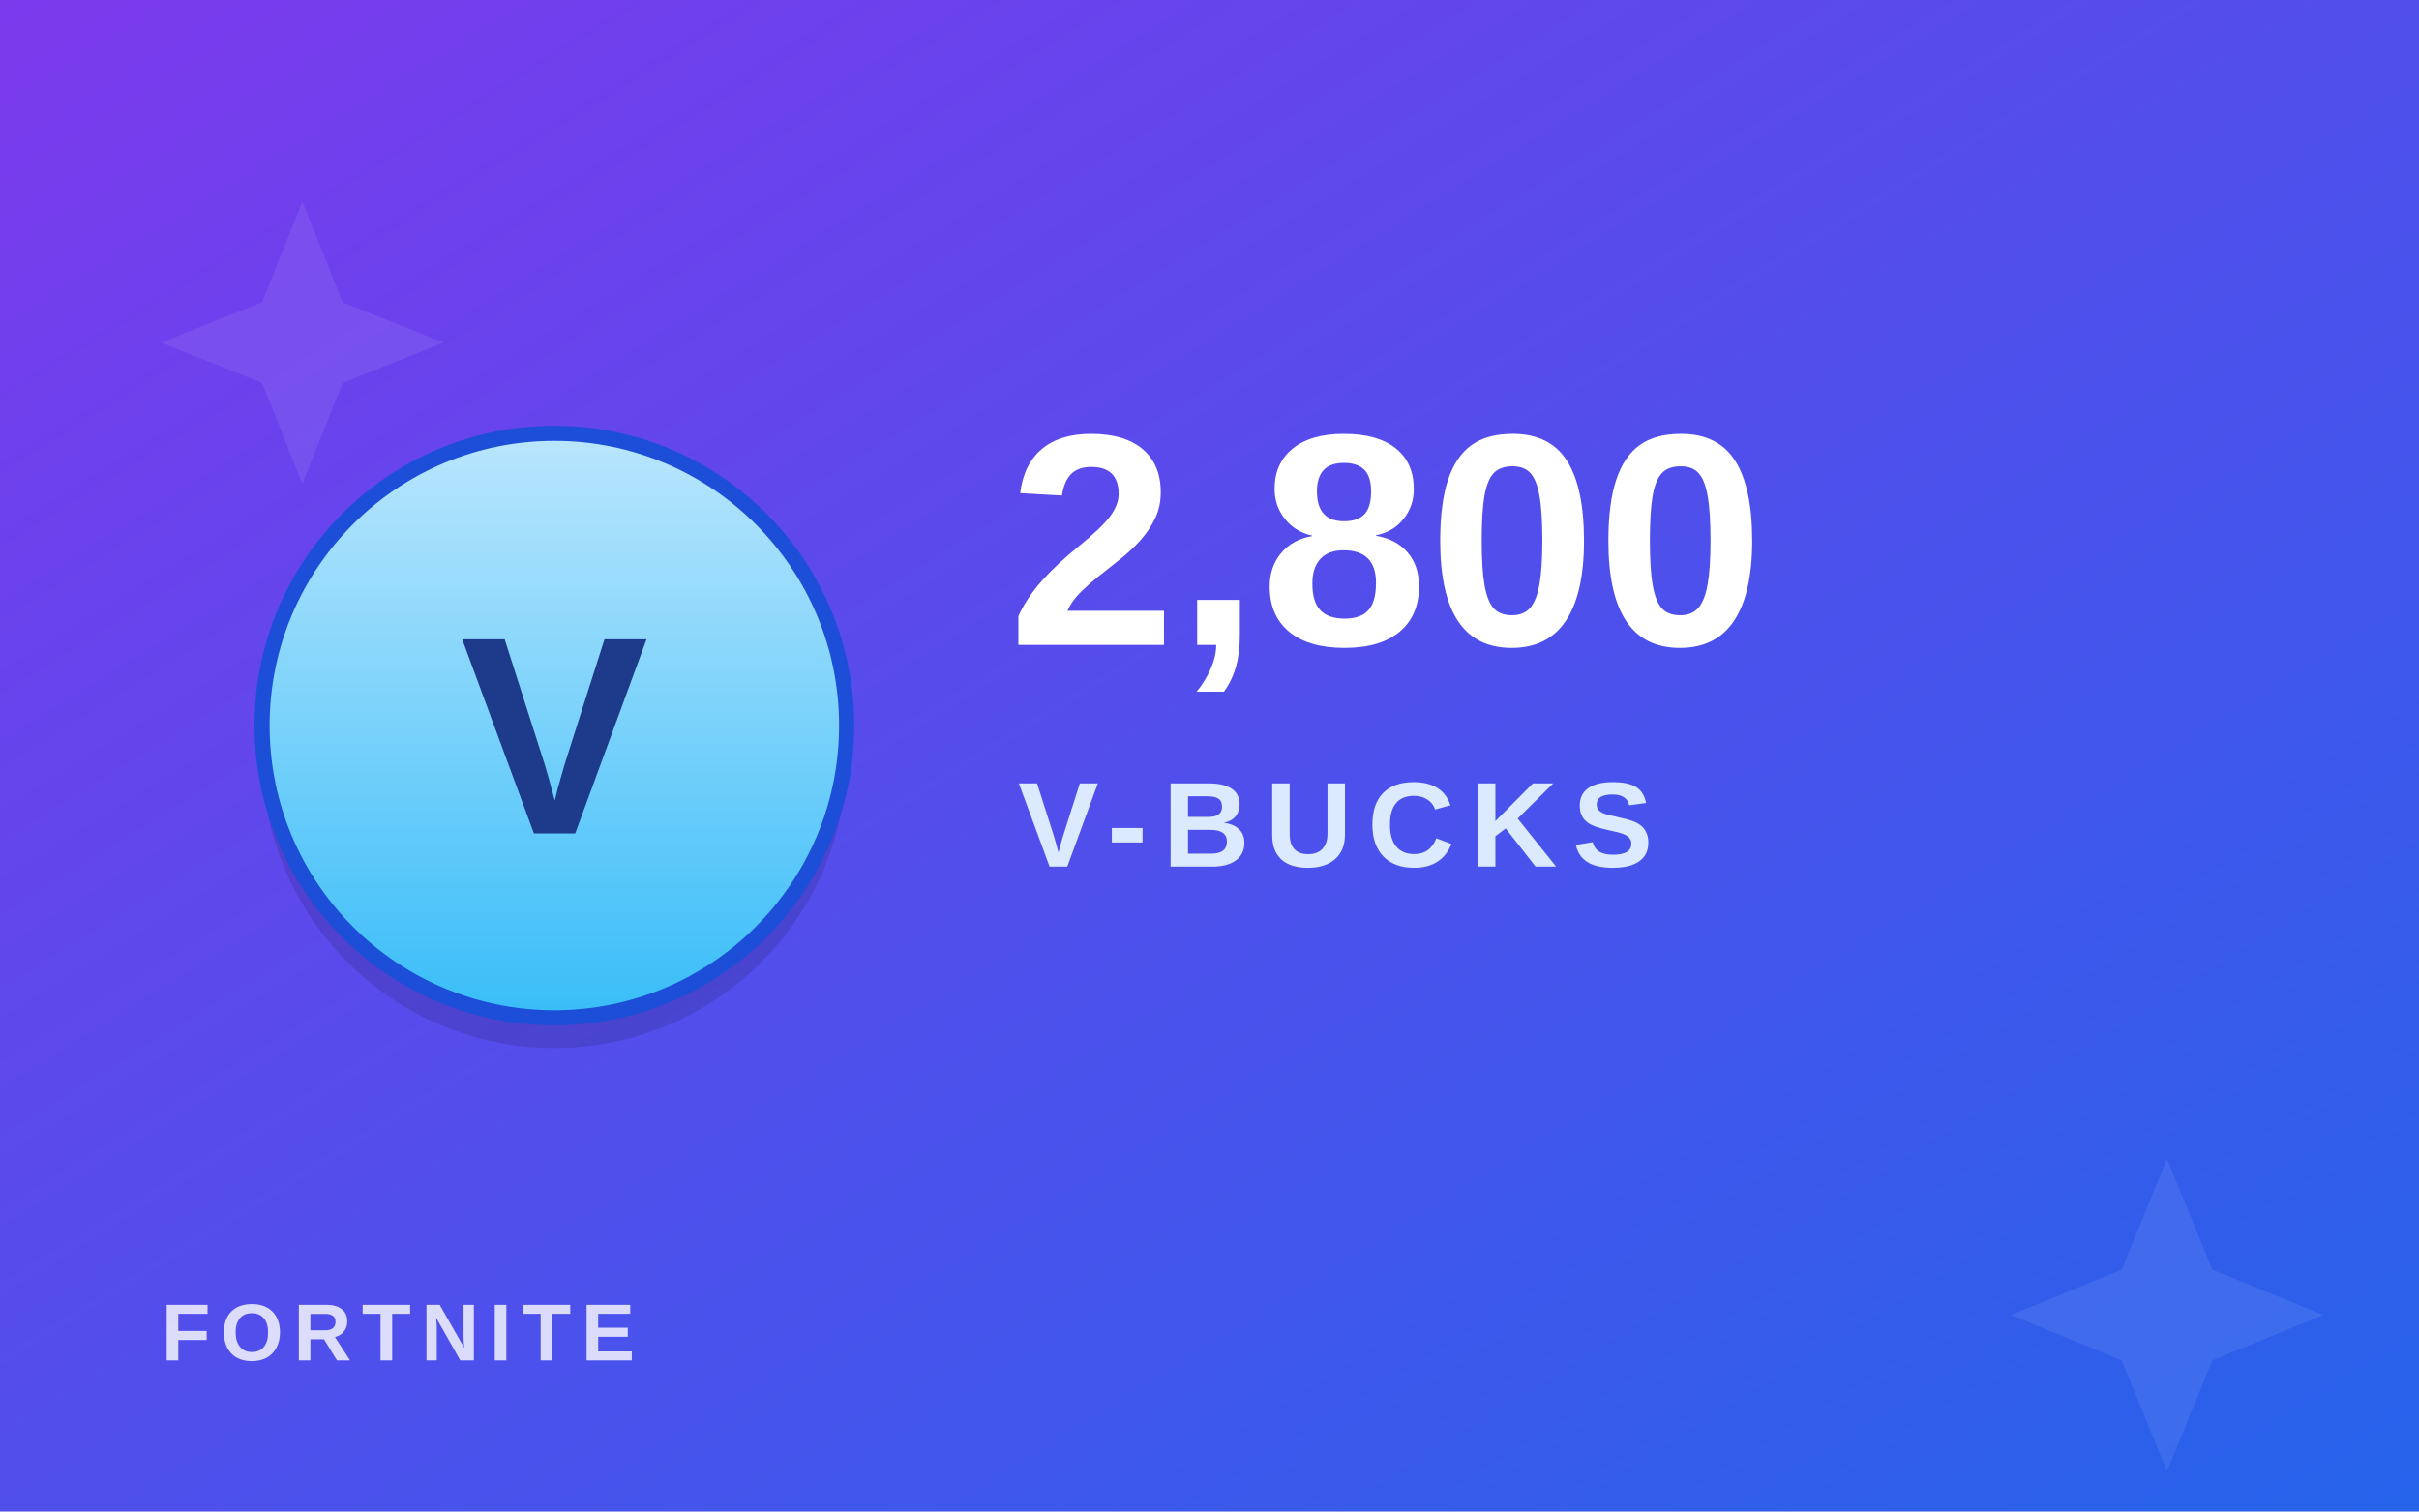
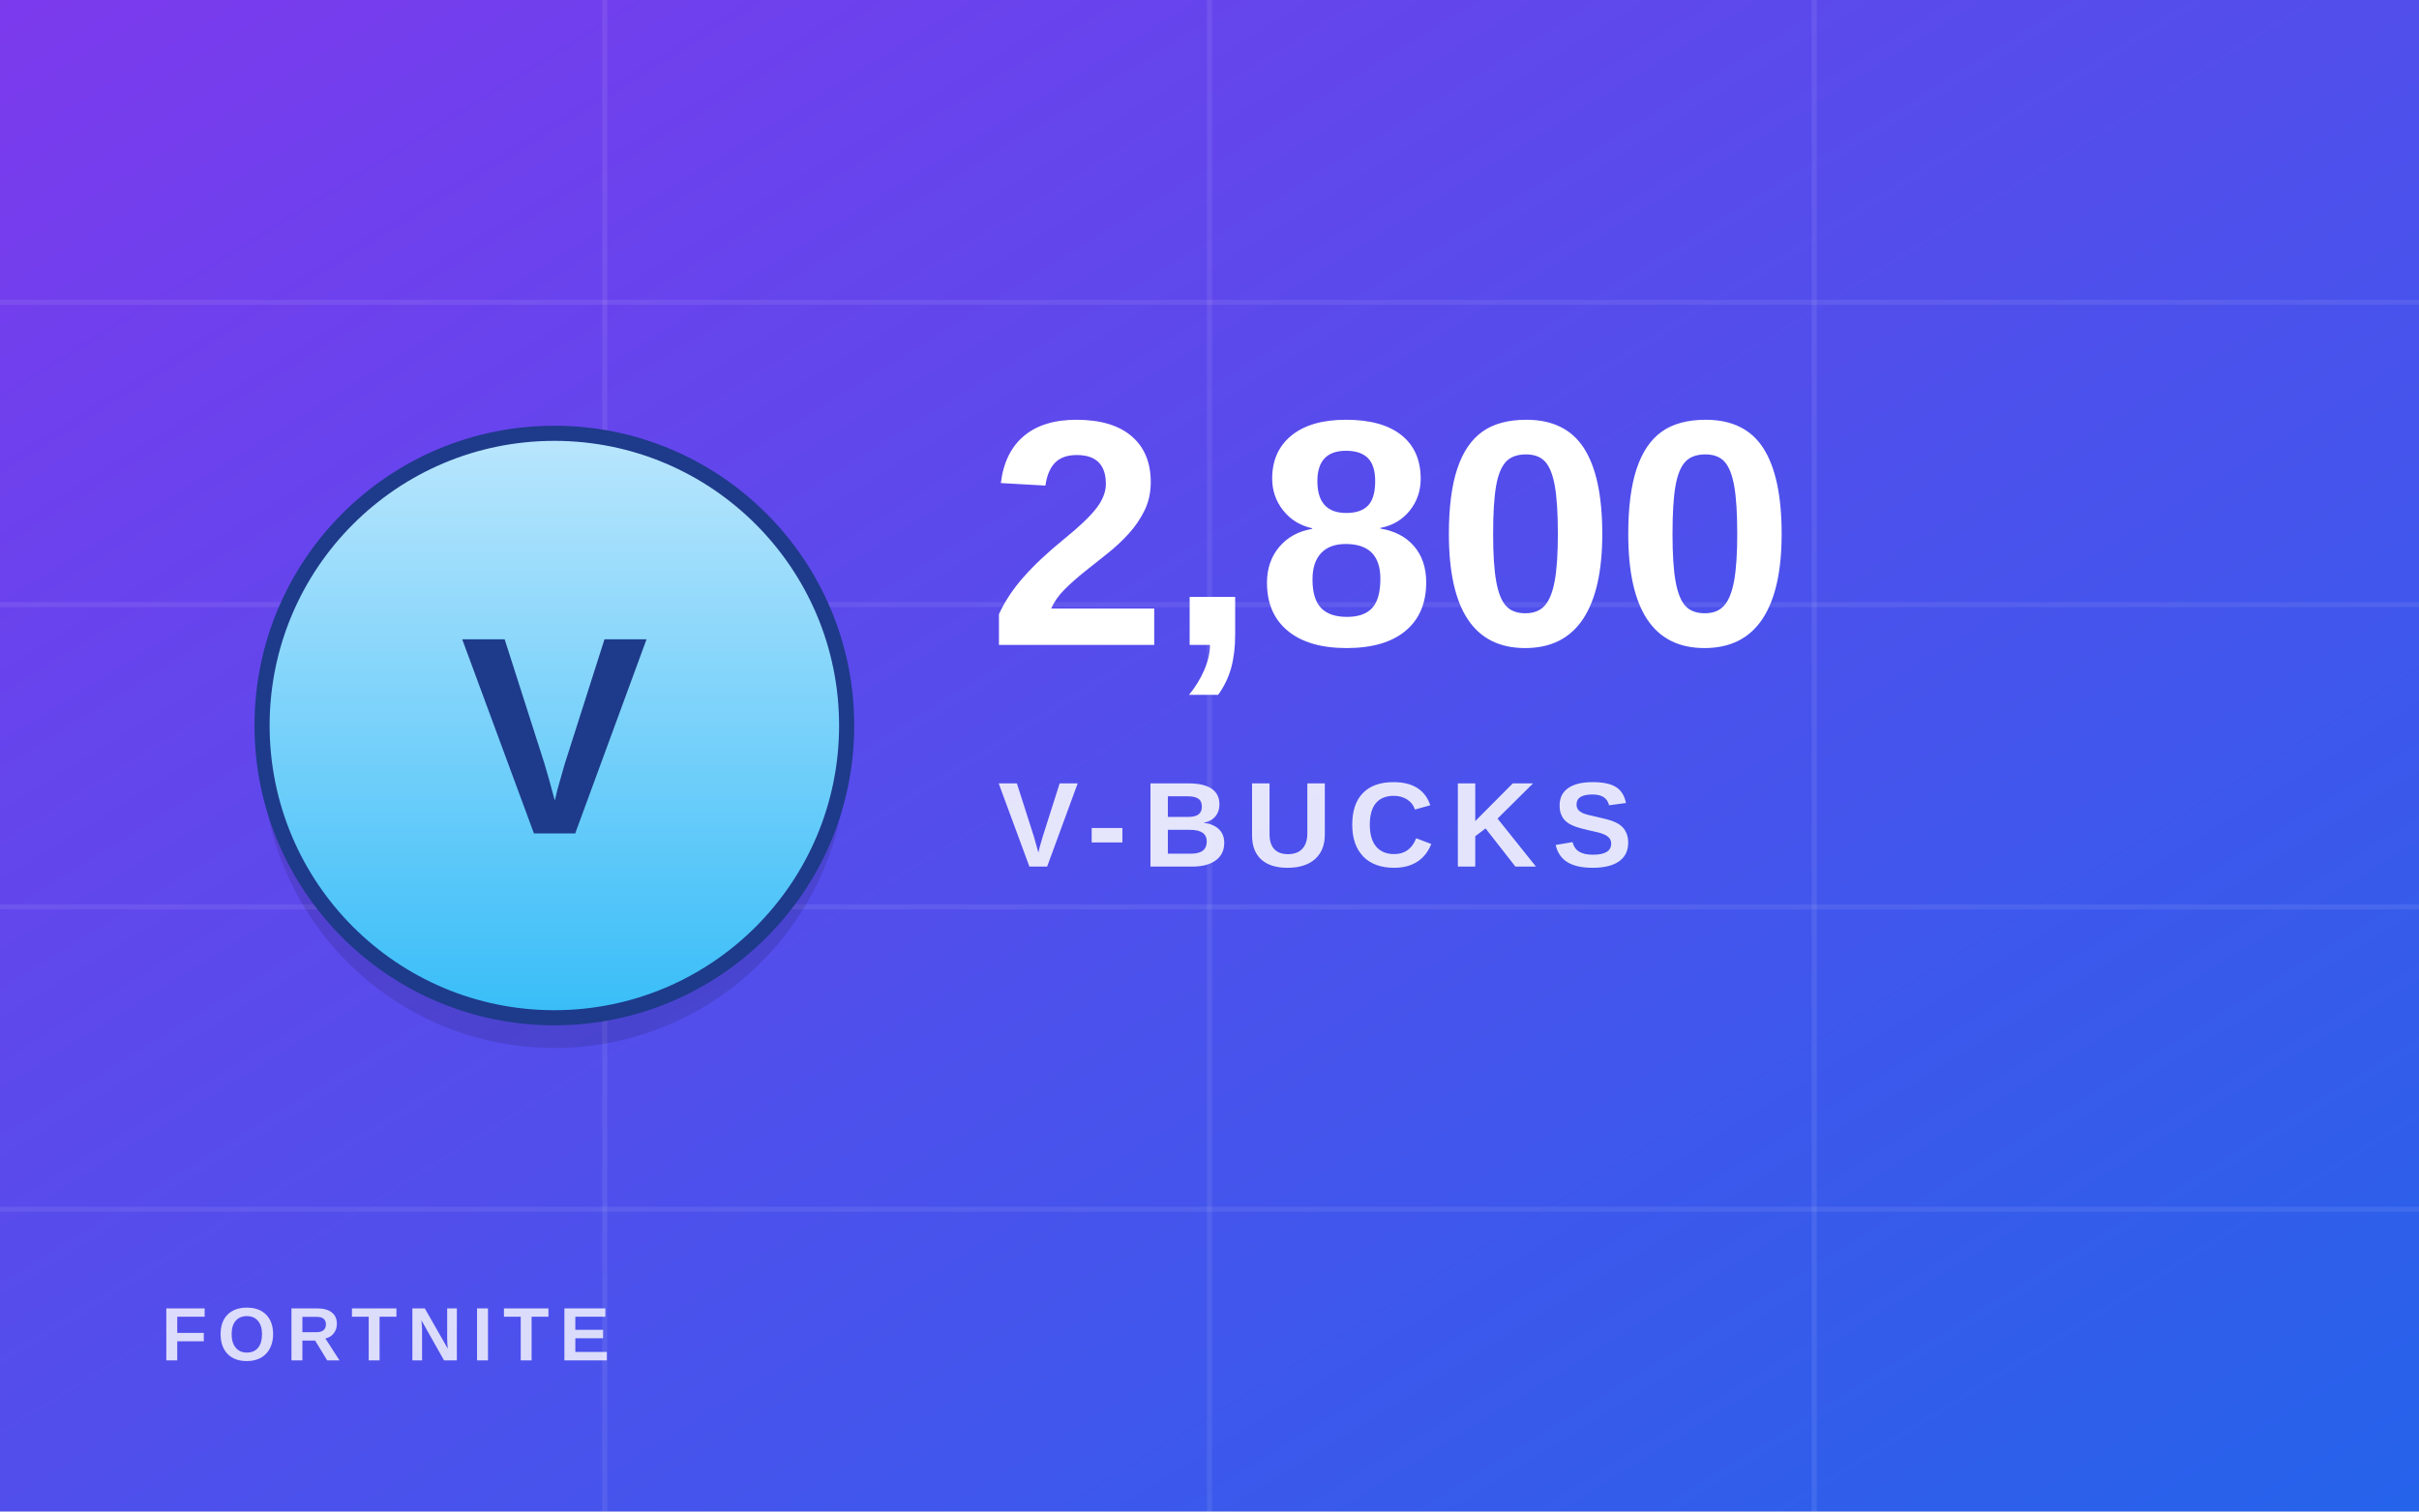
<svg xmlns="http://www.w3.org/2000/svg" viewBox="0 0 480 300" width="480" height="300">
  <defs>
    <linearGradient id="bg" x1="0" y1="0" x2="1" y2="1">
      <stop offset="0" stop-color="#7c3aed" />
      <stop offset="1" stop-color="#2563eb" />
    </linearGradient>
    <linearGradient id="c" x1="0" y1="0" x2="0" y2="1">
      <stop offset="0" stop-color="#bae6fd" />
      <stop offset="1" stop-color="#38bdf8" />
    </linearGradient>
  </defs>
  <rect width="480" height="300" fill="url(#bg)" />
-   <g fill="#fff" fill-opacity="0.08">
-     <path d="M60 40 l8 20 20 8 -20 8 -8 20 -8 -20 -20 -8 20 -8 z" />
-     <path d="M430 230 l9 22 22 9 -22 9 -9 22 -9 -22 -22 -9 22 -9 z" />
+   <g stroke="#fff" stroke-opacity="0.08">
+     <path d="M0 60H480M0 120H480M0 180H480M0 240H480" />
+     <path d="M120 0V300M240 0V300M360 0V300" />
  </g>
  <circle cx="110" cy="150" r="58" fill="#000" fill-opacity="0.12" />
-   <circle cx="110" cy="144" r="58" fill="url(#c)" stroke="#1d4ed8" stroke-width="3" />
+   <circle cx="110" cy="144" r="58" fill="url(#c)" stroke="#1e3a8a" stroke-width="3" />
  <text x="110" y="146" font-family="Arial" font-size="56" font-weight="900" fill="#1e3a8a" text-anchor="middle" dominant-baseline="central">V</text>
-   <text x="200" y="128" font-family="Arial" font-size="60" font-weight="900" fill="#ffffff">2,800</text>
-   <text x="202" y="172" font-family="Arial" font-size="24" font-weight="700" fill="#dbeafe" letter-spacing="3">V-BUCKS</text>
-   <text x="32" y="270" font-family="Arial" font-size="16" font-weight="700" fill="#ffffff" fill-opacity="0.8" letter-spacing="2">FORTNITE</text>
+   <text x="196" y="128" font-family="Arial" font-size="64" font-weight="900" fill="#ffffff">2,800</text>
+   <text x="198" y="172" font-family="Arial" font-size="24" font-weight="700" fill="#ffffff" fill-opacity="0.85" letter-spacing="3">V-BUCKS</text>
+   <text x="32" y="270" font-family="Arial" font-size="15" font-weight="700" fill="#ffffff" fill-opacity="0.8" letter-spacing="2">FORTNITE</text>
</svg>
